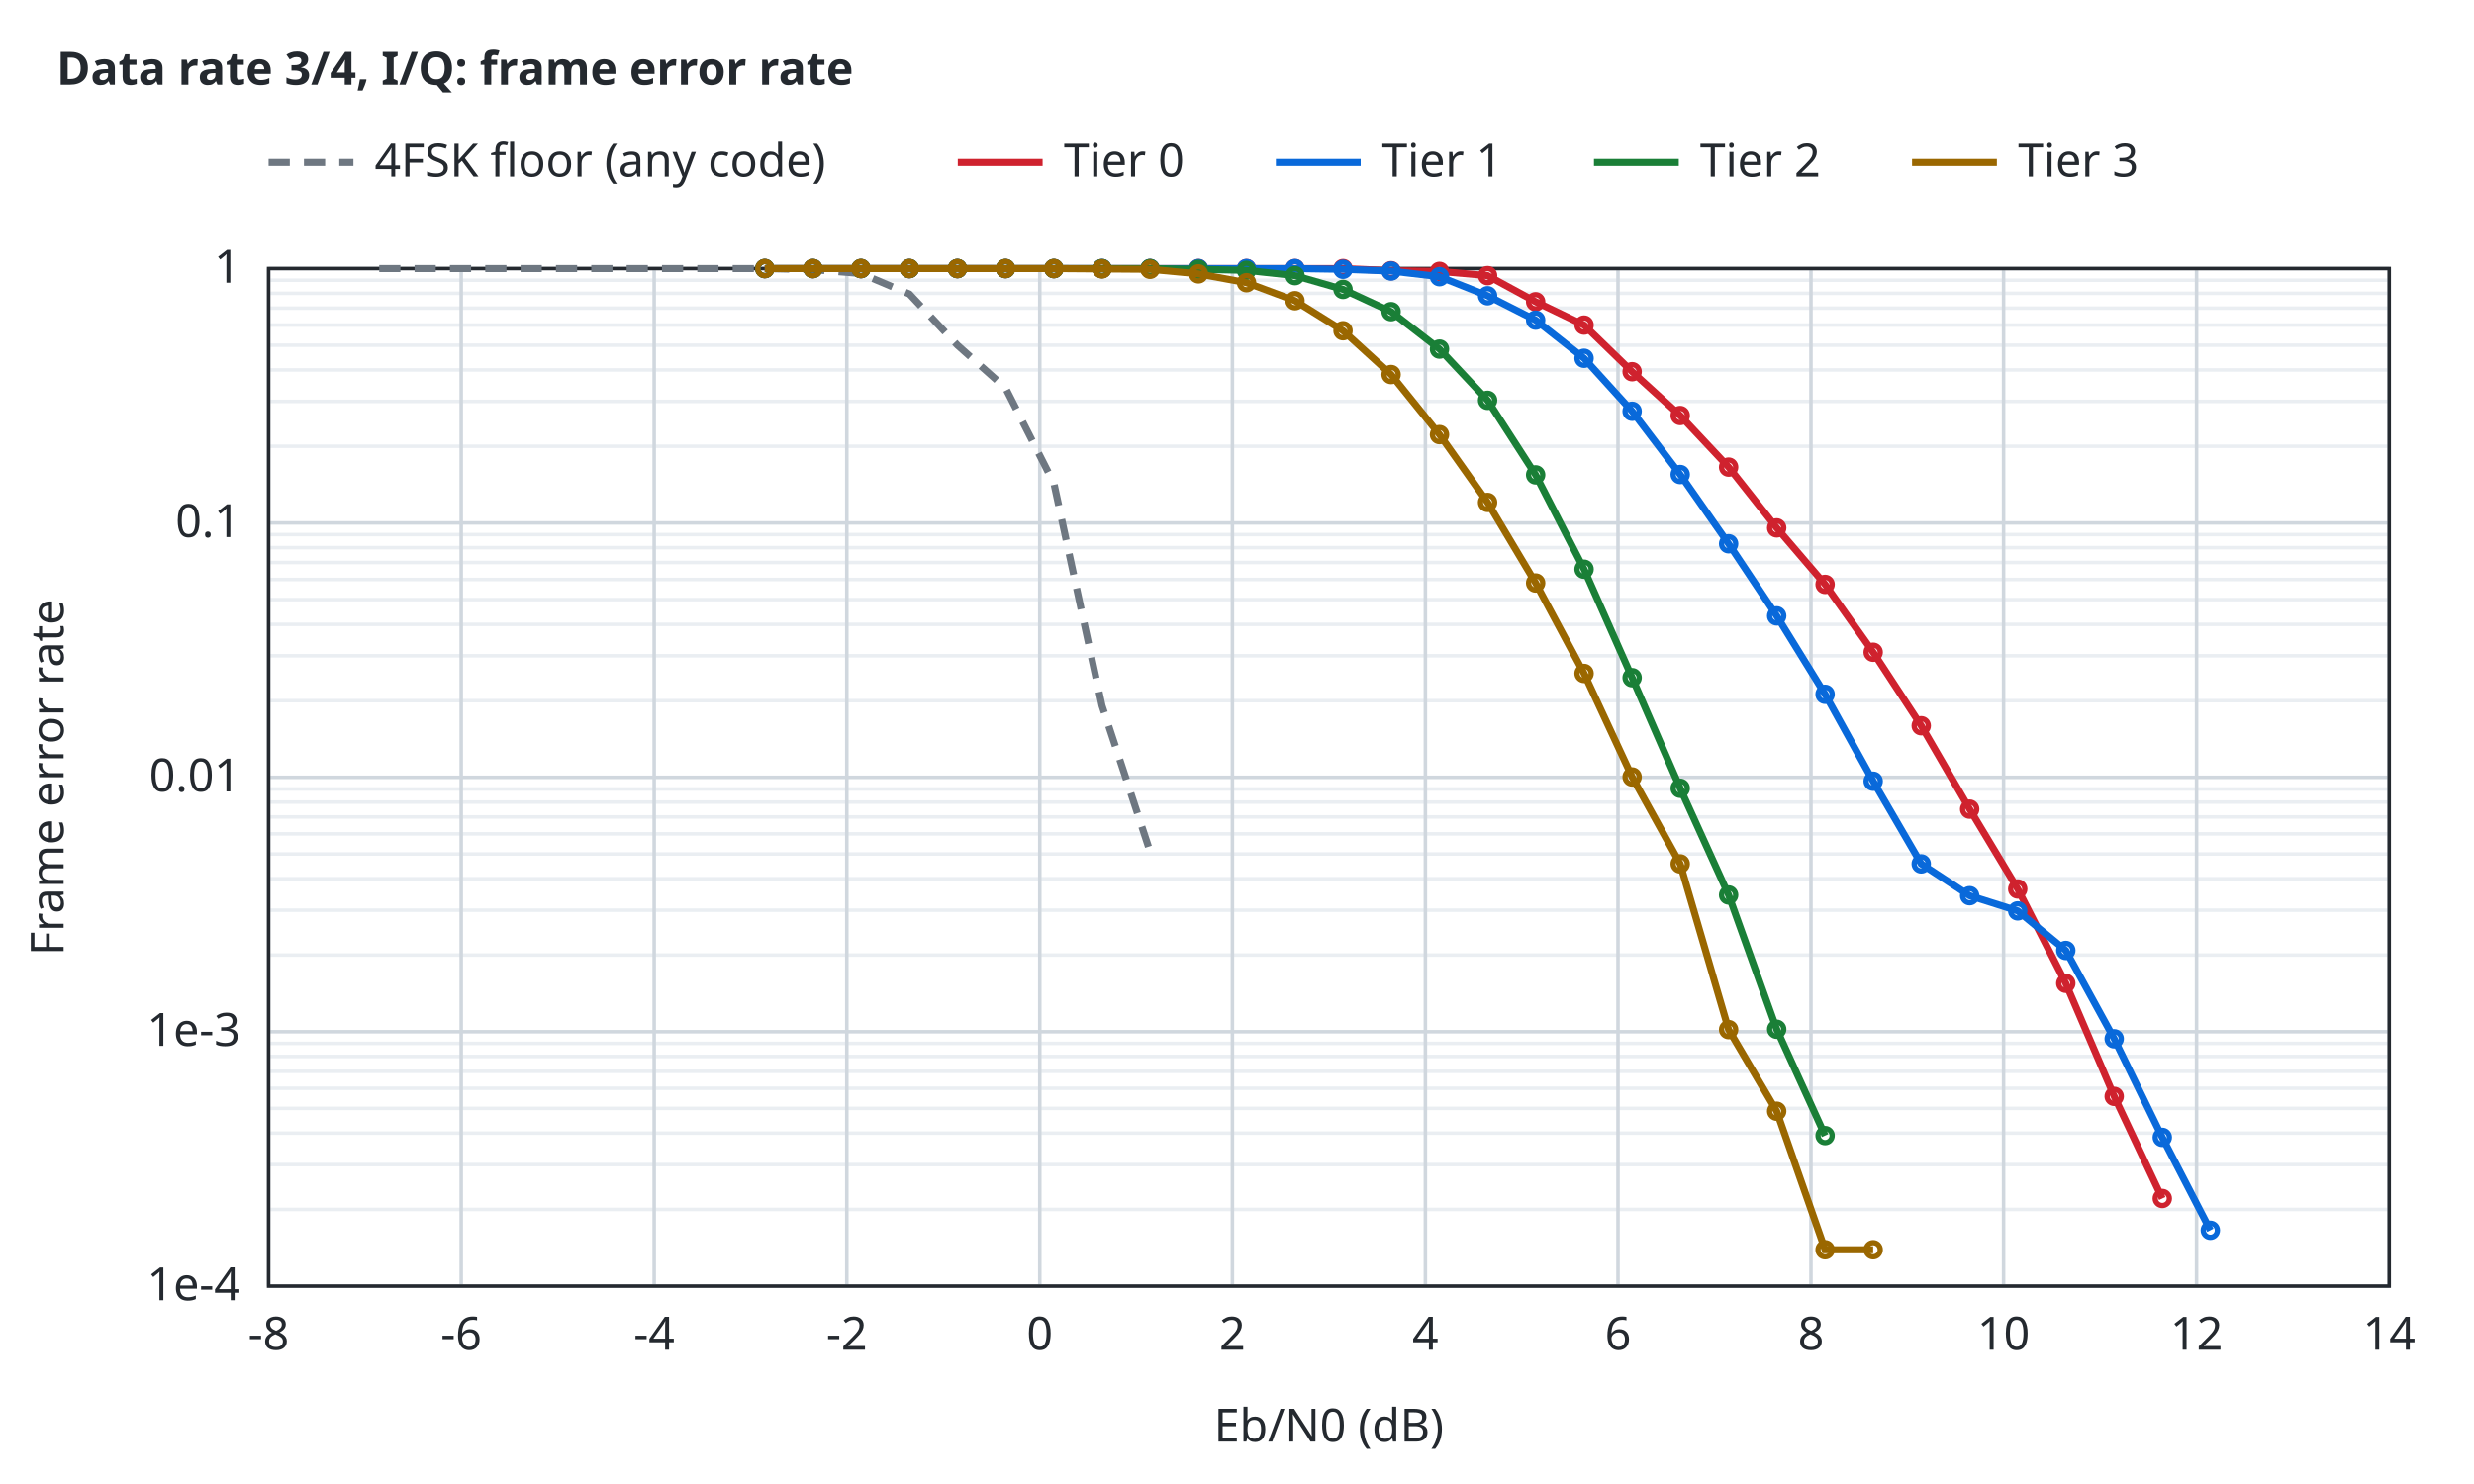
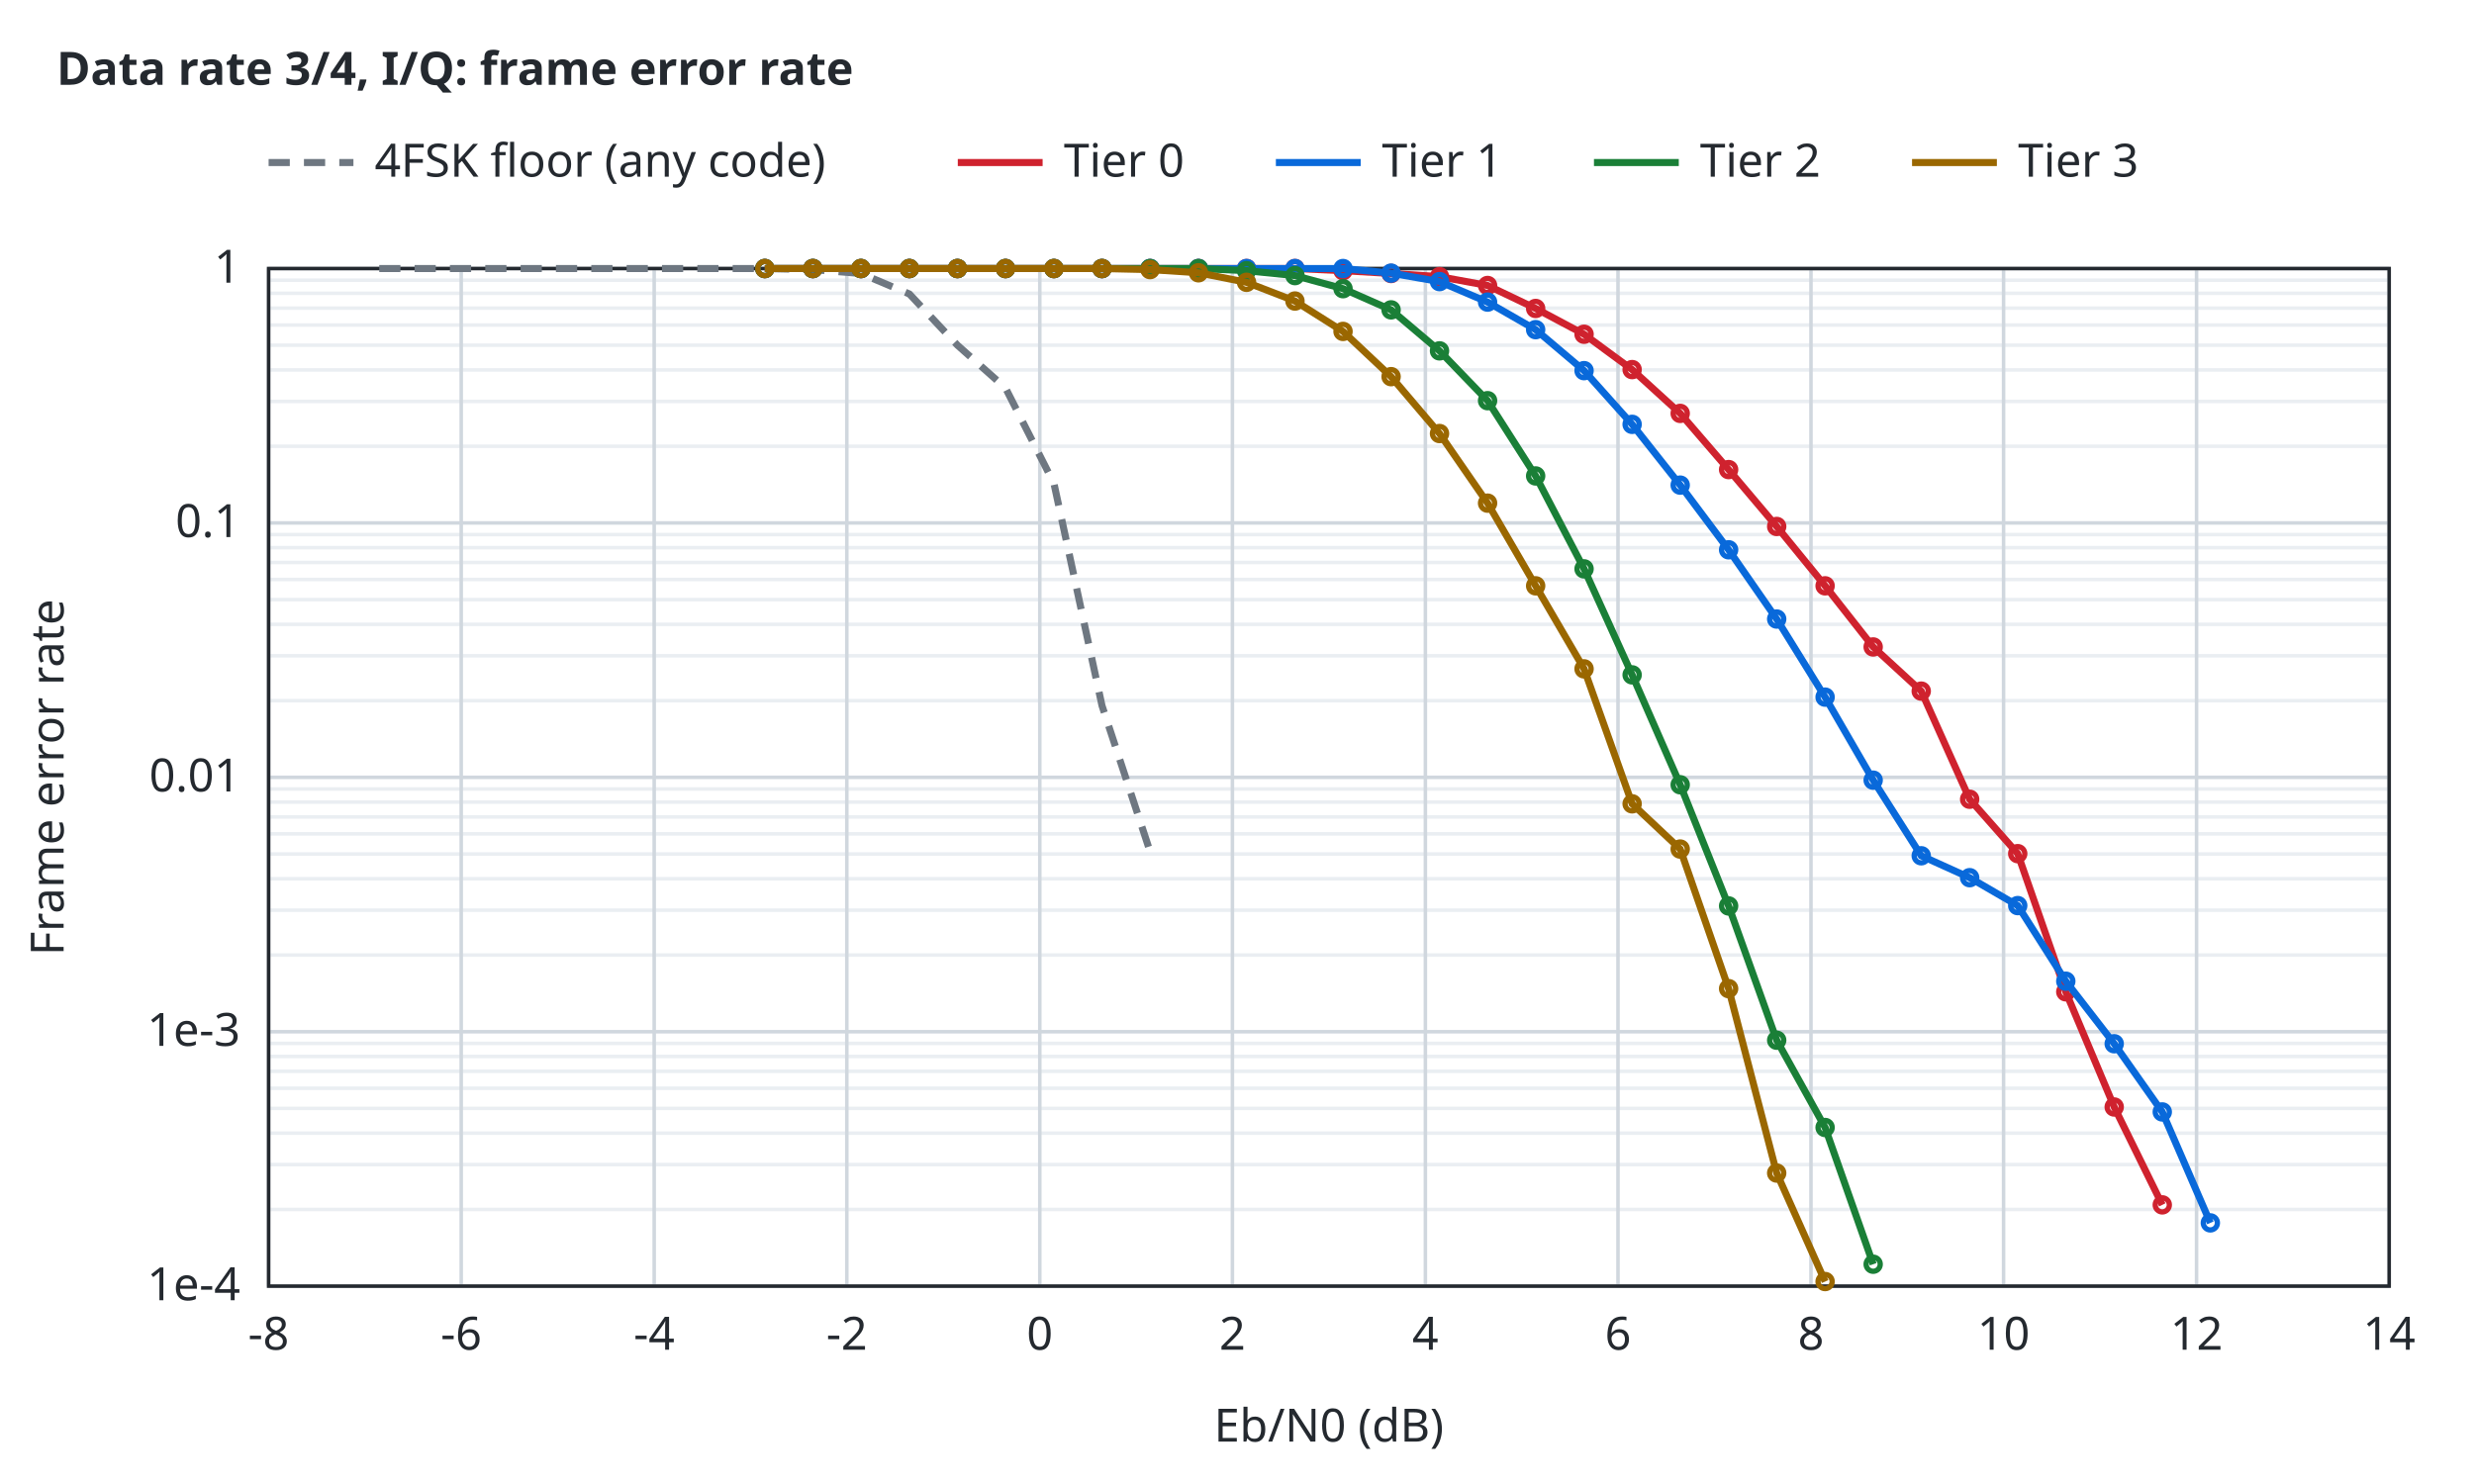
<svg xmlns="http://www.w3.org/2000/svg" width="700" height="420" viewBox="0 0 700 420">
  <style>text{font-family:sans-serif;font-size:13px;fill:#24292f}.t{font-weight:600}.bg{fill:#ffffff}.ax{stroke:#24292f;stroke-width:1;fill:none}.gr{stroke:#d0d7de;stroke-width:1}.mi{stroke:#eaeef2;stroke-width:1}.r0{stroke:#6e7781}.r1{stroke:#bc4c00}.r2{stroke:#8250df}.r3{stroke:#1b7c83}.r4{stroke:#9a6700}.s1{stroke:#cf222e}.s2{stroke:#0969da}.s3{stroke:#1a7f37}.s4{stroke:#9a6700}.q0{fill:#6e7781}.q1{fill:#bc4c00}.q2{fill:#8250df}.f1{fill:#cf222e}.f2{fill:#0969da}.f3{fill:#1a7f37}.f4{fill:#9a6700}.l{fill:none;stroke-width:2}.p{fill:none;stroke-width:1.5}.e{fill:none;stroke-width:1;stroke-opacity:.25}@media (prefers-color-scheme:dark){text{fill:#e6edf3}.bg{fill:#0d1117}.ax{stroke:#8b949e}.gr{stroke:#30363d}.mi{stroke:#21262d}.r0{stroke:#8b949e}.r1{stroke:#f0883e}.r2{stroke:#d2a8ff}.r3{stroke:#39c5cf}.r4{stroke:#d29922}.s1{stroke:#ff7b72}.s2{stroke:#58a6ff}.s3{stroke:#3fb950}.s4{stroke:#d29922}.q0{fill:#8b949e}.q1{fill:#f0883e}.q2{fill:#d2a8ff}.f1{fill:#ff7b72}.f2{fill:#58a6ff}.f3{fill:#3fb950}.f4{fill:#d29922}}</style>
  <rect class="bg" width="100%" height="100%" />
  <text class="t" x="16" y="24">Data rate 3/4, I/Q: frame error rate</text>
  <line class="mi" x1="76.0" y1="342.3" x2="676.0" y2="342.3" />
  <line class="mi" x1="76.0" y1="329.6" x2="676.0" y2="329.6" />
  <line class="mi" x1="76.0" y1="320.7" x2="676.0" y2="320.7" />
  <line class="mi" x1="76.0" y1="313.7" x2="676.0" y2="313.7" />
  <line class="mi" x1="76.0" y1="308.0" x2="676.0" y2="308.0" />
  <line class="mi" x1="76.0" y1="303.2" x2="676.0" y2="303.2" />
  <line class="mi" x1="76.0" y1="299.0" x2="676.0" y2="299.0" />
  <line class="mi" x1="76.0" y1="295.3" x2="676.0" y2="295.3" />
  <line class="mi" x1="76.0" y1="270.3" x2="676.0" y2="270.3" />
  <line class="mi" x1="76.0" y1="257.6" x2="676.0" y2="257.6" />
  <line class="mi" x1="76.0" y1="248.7" x2="676.0" y2="248.7" />
  <line class="mi" x1="76.0" y1="241.7" x2="676.0" y2="241.7" />
  <line class="mi" x1="76.0" y1="236.0" x2="676.0" y2="236.0" />
  <line class="mi" x1="76.0" y1="231.2" x2="676.0" y2="231.2" />
  <line class="mi" x1="76.0" y1="227.0" x2="676.0" y2="227.0" />
  <line class="mi" x1="76.0" y1="223.3" x2="676.0" y2="223.3" />
  <line class="mi" x1="76.0" y1="198.3" x2="676.0" y2="198.3" />
  <line class="mi" x1="76.0" y1="185.6" x2="676.0" y2="185.6" />
  <line class="mi" x1="76.0" y1="176.7" x2="676.0" y2="176.7" />
  <line class="mi" x1="76.0" y1="169.7" x2="676.0" y2="169.7" />
  <line class="mi" x1="76.0" y1="164.0" x2="676.0" y2="164.0" />
  <line class="mi" x1="76.0" y1="159.2" x2="676.0" y2="159.2" />
  <line class="mi" x1="76.0" y1="155.0" x2="676.0" y2="155.0" />
  <line class="mi" x1="76.0" y1="151.3" x2="676.0" y2="151.3" />
  <line class="mi" x1="76.0" y1="126.3" x2="676.0" y2="126.3" />
  <line class="mi" x1="76.0" y1="113.6" x2="676.0" y2="113.6" />
  <line class="mi" x1="76.0" y1="104.7" x2="676.0" y2="104.7" />
  <line class="mi" x1="76.0" y1="97.7" x2="676.0" y2="97.7" />
  <line class="mi" x1="76.0" y1="92.0" x2="676.0" y2="92.0" />
  <line class="mi" x1="76.0" y1="87.2" x2="676.0" y2="87.2" />
  <line class="mi" x1="76.0" y1="83.0" x2="676.0" y2="83.0" />
  <line class="mi" x1="76.0" y1="79.3" x2="676.0" y2="79.3" />
  <line class="gr" x1="76.0" y1="364.0" x2="76.0" y2="76.0" />
  <text x="76.0" y="382.0" text-anchor="middle">-8</text>
  <line class="gr" x1="130.5" y1="364.0" x2="130.5" y2="76.0" />
  <text x="130.5" y="382.0" text-anchor="middle">-6</text>
  <line class="gr" x1="185.1" y1="364.0" x2="185.1" y2="76.0" />
  <text x="185.1" y="382.0" text-anchor="middle">-4</text>
  <line class="gr" x1="239.6" y1="364.0" x2="239.6" y2="76.0" />
  <text x="239.6" y="382.0" text-anchor="middle">-2</text>
  <line class="gr" x1="294.2" y1="364.0" x2="294.2" y2="76.0" />
  <text x="294.2" y="382.0" text-anchor="middle">0</text>
  <line class="gr" x1="348.7" y1="364.0" x2="348.7" y2="76.0" />
  <text x="348.7" y="382.0" text-anchor="middle">2</text>
  <line class="gr" x1="403.3" y1="364.0" x2="403.3" y2="76.0" />
  <text x="403.3" y="382.0" text-anchor="middle">4</text>
  <line class="gr" x1="457.8" y1="364.0" x2="457.8" y2="76.0" />
  <text x="457.8" y="382.0" text-anchor="middle">6</text>
  <line class="gr" x1="512.4" y1="364.0" x2="512.4" y2="76.0" />
  <text x="512.4" y="382.0" text-anchor="middle">8</text>
  <line class="gr" x1="566.9" y1="364.0" x2="566.9" y2="76.0" />
  <text x="566.9" y="382.0" text-anchor="middle">10</text>
  <line class="gr" x1="621.5" y1="364.0" x2="621.5" y2="76.0" />
  <text x="621.5" y="382.0" text-anchor="middle">12</text>
  <line class="gr" x1="676.0" y1="364.0" x2="676.0" y2="76.0" />
  <text x="676.0" y="382.0" text-anchor="middle">14</text>
  <line class="gr" x1="76.0" y1="364.0" x2="676.0" y2="364.0" />
  <text x="68.0" y="368.0" text-anchor="end">1e-4</text>
  <line class="gr" x1="76.0" y1="292.0" x2="676.0" y2="292.0" />
  <text x="68.0" y="296.0" text-anchor="end">1e-3</text>
  <line class="gr" x1="76.0" y1="220.0" x2="676.0" y2="220.0" />
  <text x="68.0" y="224.0" text-anchor="end">0.01</text>
  <line class="gr" x1="76.0" y1="148.0" x2="676.0" y2="148.0" />
  <text x="68.0" y="152.0" text-anchor="end">0.1</text>
  <line class="gr" x1="76.0" y1="76.0" x2="676.0" y2="76.0" />
  <text x="68.0" y="80.0" text-anchor="end">1</text>
  <rect class="ax" x="76.0" y="76.0" width="600.0" height="288.0" />
  <text x="376.0" y="408.0" text-anchor="middle">Eb/N0 (dB)</text>
  <text x="18" y="220.0" text-anchor="middle" transform="rotate(-90 18 220.0)">Frame error rate</text>
  <path class="l r0" stroke-dasharray="6 4" d="M107.3,76.0 L120.9,76.0 L134.5,76.0 L148.2,76.0 L161.8,76.0 L175.4,76.0 L189.1,76.0 L202.7,76.0 L216.3,76.0 L230.0,76.3 L243.6,77.4 L257.3,83.2 L270.9,97.7 L284.5,109.8 L298.2,136.8 L311.8,199.7 L325.4,241.0" />
-   <path class="l s1" d="M216.4,76.0 L230.0,76.0 L243.6,76.0 L257.3,76.0 L270.9,76.0 L284.5,76.0 L298.2,76.0 L311.8,76.0 L325.4,76.0 L339.1,76.0 L352.7,76.0 L366.4,76.0 L380.0,76.0 L393.6,76.6 L407.3,76.8 L420.9,78.0 L434.5,85.4 L448.2,92.0 L461.8,105.2 L475.4,117.6 L489.1,132.2 L502.7,149.4 L516.4,165.4 L530.0,184.6 L543.6,205.4 L557.3,229.0 L570.9,251.6 L584.5,278.3 L598.2,310.3 L611.8,339.2" />
+   <path class="l s1" d="M216.4,76.0 L230.0,76.0 L243.6,76.0 L257.3,76.0 L270.9,76.0 L284.5,76.0 L298.2,76.0 L311.8,76.0 L325.4,76.0 L339.1,76.0 L352.7,76.0 L366.4,76.0 L380.0,76.6 L393.6,77.4 L407.3,78.3 L420.9,80.8 L434.5,87.3 L448.2,94.6 L461.8,104.6 L475.4,117.0 L489.1,132.9 L502.7,149.0 L516.4,165.8 L530.0,183.1 L543.6,195.6 L557.3,226.2 L570.9,241.6 L584.5,280.7 L598.2,313.3 L611.8,341.0" />
  <circle class="p s1" cx="216.4" cy="76.0" r="2" />
  <circle class="p s1" cx="230.0" cy="76.0" r="2" />
  <circle class="p s1" cx="243.6" cy="76.0" r="2" />
  <circle class="p s1" cx="257.3" cy="76.0" r="2" />
  <circle class="p s1" cx="270.9" cy="76.0" r="2" />
  <circle class="p s1" cx="284.5" cy="76.0" r="2" />
  <circle class="p s1" cx="298.2" cy="76.0" r="2" />
  <circle class="p s1" cx="311.8" cy="76.0" r="2" />
  <circle class="p s1" cx="325.4" cy="76.0" r="2" />
  <circle class="p s1" cx="339.1" cy="76.0" r="2" />
  <circle class="p s1" cx="352.7" cy="76.0" r="2" />
  <circle class="p s1" cx="366.4" cy="76.0" r="2" />
-   <circle class="p s1" cx="380.0" cy="76.0" r="2" />
-   <circle class="p s1" cx="393.6" cy="76.6" r="2" />
-   <circle class="p s1" cx="407.3" cy="76.8" r="2" />
-   <circle class="p s1" cx="420.9" cy="78.0" r="2" />
-   <circle class="p s1" cx="434.5" cy="85.4" r="2" />
-   <circle class="p s1" cx="448.2" cy="92.0" r="2" />
-   <circle class="p s1" cx="461.8" cy="105.2" r="2" />
-   <circle class="p s1" cx="475.4" cy="117.6" r="2" />
-   <circle class="p s1" cx="489.1" cy="132.2" r="2" />
-   <circle class="p s1" cx="502.7" cy="149.4" r="2" />
-   <circle class="p s1" cx="516.4" cy="165.4" r="2" />
-   <circle class="p s1" cx="530.0" cy="184.6" r="2" />
-   <circle class="p s1" cx="543.6" cy="205.4" r="2" />
-   <circle class="p s1" cx="557.3" cy="229.0" r="2" />
-   <circle class="p s1" cx="570.9" cy="251.6" r="2" />
-   <circle class="p s1" cx="584.5" cy="278.3" r="2" />
-   <circle class="p s1" cx="598.2" cy="310.3" r="2" />
-   <circle class="p s1" cx="611.8" cy="339.2" r="2" />
-   <path class="l s2" d="M216.4,76.0 L230.0,76.0 L243.6,76.0 L257.3,76.0 L270.9,76.0 L284.5,76.0 L298.2,76.0 L311.8,76.0 L325.4,76.0 L339.1,76.0 L352.7,76.0 L366.4,76.0 L380.0,76.2 L393.6,76.7 L407.3,78.3 L420.9,83.7 L434.5,90.6 L448.2,101.4 L461.8,116.4 L475.4,134.3 L489.1,153.9 L502.7,174.3 L516.4,196.5 L530.0,221.1 L543.6,244.5 L557.3,253.5 L570.9,257.8 L584.5,269.0 L598.2,294.0 L611.8,321.9 L625.4,348.2" />
+   <circle class="p s1" cx="380.0" cy="76.6" r="2" />
+   <circle class="p s1" cx="393.6" cy="77.4" r="2" />
+   <circle class="p s1" cx="407.3" cy="78.3" r="2" />
+   <circle class="p s1" cx="420.9" cy="80.8" r="2" />
+   <circle class="p s1" cx="434.5" cy="87.3" r="2" />
+   <circle class="p s1" cx="448.2" cy="94.6" r="2" />
+   <circle class="p s1" cx="461.8" cy="104.6" r="2" />
+   <circle class="p s1" cx="475.4" cy="117.0" r="2" />
+   <circle class="p s1" cx="489.1" cy="132.9" r="2" />
+   <circle class="p s1" cx="502.7" cy="149.0" r="2" />
+   <circle class="p s1" cx="516.4" cy="165.8" r="2" />
+   <circle class="p s1" cx="530.0" cy="183.1" r="2" />
+   <circle class="p s1" cx="543.6" cy="195.6" r="2" />
+   <circle class="p s1" cx="557.3" cy="226.2" r="2" />
+   <circle class="p s1" cx="570.9" cy="241.6" r="2" />
+   <circle class="p s1" cx="584.5" cy="280.7" r="2" />
+   <circle class="p s1" cx="598.2" cy="313.3" r="2" />
+   <circle class="p s1" cx="611.8" cy="341.0" r="2" />
+   <path class="l s2" d="M216.4,76.0 L230.0,76.0 L243.6,76.0 L257.3,76.0 L270.9,76.0 L284.5,76.0 L298.2,76.0 L311.8,76.0 L325.4,76.0 L339.1,76.0 L352.7,76.0 L366.4,76.0 L380.0,76.0 L393.6,77.3 L407.3,79.7 L420.9,85.5 L434.5,93.3 L448.2,104.9 L461.8,120.1 L475.4,137.3 L489.1,155.6 L502.7,175.2 L516.4,197.3 L530.0,220.8 L543.6,242.2 L557.3,248.4 L570.9,256.3 L584.5,277.7 L598.2,295.4 L611.8,314.7 L625.4,346.1" />
  <circle class="p s2" cx="216.4" cy="76.0" r="2" />
  <circle class="p s2" cx="230.0" cy="76.0" r="2" />
  <circle class="p s2" cx="243.6" cy="76.0" r="2" />
  <circle class="p s2" cx="257.3" cy="76.0" r="2" />
  <circle class="p s2" cx="270.9" cy="76.0" r="2" />
  <circle class="p s2" cx="284.5" cy="76.0" r="2" />
  <circle class="p s2" cx="298.2" cy="76.0" r="2" />
  <circle class="p s2" cx="311.8" cy="76.0" r="2" />
  <circle class="p s2" cx="325.4" cy="76.0" r="2" />
  <circle class="p s2" cx="339.1" cy="76.0" r="2" />
  <circle class="p s2" cx="352.7" cy="76.0" r="2" />
  <circle class="p s2" cx="366.4" cy="76.0" r="2" />
-   <circle class="p s2" cx="380.0" cy="76.2" r="2" />
-   <circle class="p s2" cx="393.6" cy="76.7" r="2" />
-   <circle class="p s2" cx="407.3" cy="78.3" r="2" />
-   <circle class="p s2" cx="420.9" cy="83.7" r="2" />
-   <circle class="p s2" cx="434.5" cy="90.6" r="2" />
-   <circle class="p s2" cx="448.2" cy="101.4" r="2" />
-   <circle class="p s2" cx="461.8" cy="116.4" r="2" />
-   <circle class="p s2" cx="475.4" cy="134.3" r="2" />
-   <circle class="p s2" cx="489.1" cy="153.9" r="2" />
-   <circle class="p s2" cx="502.7" cy="174.3" r="2" />
-   <circle class="p s2" cx="516.4" cy="196.5" r="2" />
-   <circle class="p s2" cx="530.0" cy="221.1" r="2" />
-   <circle class="p s2" cx="543.6" cy="244.5" r="2" />
-   <circle class="p s2" cx="557.3" cy="253.5" r="2" />
-   <circle class="p s2" cx="570.9" cy="257.8" r="2" />
-   <circle class="p s2" cx="584.5" cy="269.0" r="2" />
-   <circle class="p s2" cx="598.2" cy="294.0" r="2" />
-   <circle class="p s2" cx="611.8" cy="321.9" r="2" />
-   <circle class="p s2" cx="625.4" cy="348.2" r="2" />
-   <path class="l s3" d="M216.4,76.0 L230.0,76.0 L243.6,76.0 L257.3,76.0 L270.9,76.0 L284.5,76.0 L298.2,76.0 L311.8,76.0 L325.4,76.0 L339.1,76.2 L352.7,76.5 L366.4,78.0 L380.0,81.9 L393.6,88.2 L407.3,98.8 L420.9,113.3 L434.5,134.4 L448.2,161.1 L461.8,191.8 L475.4,223.1 L489.1,253.3 L502.7,291.3 L516.4,321.4" />
+   <circle class="p s2" cx="380.0" cy="76.0" r="2" />
+   <circle class="p s2" cx="393.6" cy="77.3" r="2" />
+   <circle class="p s2" cx="407.3" cy="79.7" r="2" />
+   <circle class="p s2" cx="420.9" cy="85.5" r="2" />
+   <circle class="p s2" cx="434.5" cy="93.3" r="2" />
+   <circle class="p s2" cx="448.2" cy="104.9" r="2" />
+   <circle class="p s2" cx="461.8" cy="120.1" r="2" />
+   <circle class="p s2" cx="475.4" cy="137.3" r="2" />
+   <circle class="p s2" cx="489.1" cy="155.6" r="2" />
+   <circle class="p s2" cx="502.7" cy="175.2" r="2" />
+   <circle class="p s2" cx="516.4" cy="197.3" r="2" />
+   <circle class="p s2" cx="530.0" cy="220.8" r="2" />
+   <circle class="p s2" cx="543.6" cy="242.2" r="2" />
+   <circle class="p s2" cx="557.3" cy="248.4" r="2" />
+   <circle class="p s2" cx="570.9" cy="256.3" r="2" />
+   <circle class="p s2" cx="584.5" cy="277.7" r="2" />
+   <circle class="p s2" cx="598.2" cy="295.4" r="2" />
+   <circle class="p s2" cx="611.8" cy="314.7" r="2" />
+   <circle class="p s2" cx="625.4" cy="346.1" r="2" />
+   <path class="l s3" d="M216.4,76.0 L230.0,76.0 L243.6,76.0 L257.3,76.0 L270.9,76.0 L284.5,76.0 L298.2,76.0 L311.8,76.0 L325.4,76.0 L339.1,76.0 L352.7,76.6 L366.4,78.0 L380.0,81.7 L393.6,87.7 L407.3,99.3 L420.9,113.4 L434.5,134.7 L448.2,161.0 L461.8,191.0 L475.4,222.1 L489.1,256.4 L502.7,294.4 L516.4,319.1 L530.0,357.8" />
  <circle class="p s3" cx="216.4" cy="76.0" r="2" />
  <circle class="p s3" cx="230.0" cy="76.0" r="2" />
  <circle class="p s3" cx="243.6" cy="76.0" r="2" />
  <circle class="p s3" cx="257.3" cy="76.0" r="2" />
  <circle class="p s3" cx="270.9" cy="76.0" r="2" />
  <circle class="p s3" cx="284.5" cy="76.0" r="2" />
  <circle class="p s3" cx="298.2" cy="76.0" r="2" />
  <circle class="p s3" cx="311.8" cy="76.0" r="2" />
  <circle class="p s3" cx="325.4" cy="76.0" r="2" />
-   <circle class="p s3" cx="339.1" cy="76.2" r="2" />
-   <circle class="p s3" cx="352.7" cy="76.5" r="2" />
+   <circle class="p s3" cx="339.1" cy="76.0" r="2" />
+   <circle class="p s3" cx="352.7" cy="76.6" r="2" />
  <circle class="p s3" cx="366.4" cy="78.0" r="2" />
-   <circle class="p s3" cx="380.0" cy="81.9" r="2" />
-   <circle class="p s3" cx="393.6" cy="88.2" r="2" />
-   <circle class="p s3" cx="407.3" cy="98.8" r="2" />
-   <circle class="p s3" cx="420.9" cy="113.3" r="2" />
-   <circle class="p s3" cx="434.5" cy="134.4" r="2" />
-   <circle class="p s3" cx="448.2" cy="161.1" r="2" />
-   <circle class="p s3" cx="461.8" cy="191.8" r="2" />
-   <circle class="p s3" cx="475.4" cy="223.1" r="2" />
-   <circle class="p s3" cx="489.1" cy="253.3" r="2" />
-   <circle class="p s3" cx="502.7" cy="291.3" r="2" />
-   <circle class="p s3" cx="516.4" cy="321.4" r="2" />
-   <path class="l s4" d="M216.4,76.0 L230.0,76.0 L243.6,76.0 L257.3,76.0 L270.9,76.0 L284.5,76.0 L298.2,76.0 L311.8,76.1 L325.4,76.2 L339.1,77.5 L352.7,80.0 L366.4,85.1 L380.0,93.6 L393.6,106.0 L407.3,123.0 L420.9,142.2 L434.5,165.0 L448.2,190.6 L461.8,219.9 L475.4,244.5 L489.1,291.4 L502.7,314.5 L516.4,353.7 L530.0,353.7" />
+   <circle class="p s3" cx="380.0" cy="81.7" r="2" />
+   <circle class="p s3" cx="393.6" cy="87.7" r="2" />
+   <circle class="p s3" cx="407.3" cy="99.3" r="2" />
+   <circle class="p s3" cx="420.9" cy="113.4" r="2" />
+   <circle class="p s3" cx="434.5" cy="134.7" r="2" />
+   <circle class="p s3" cx="448.2" cy="161.0" r="2" />
+   <circle class="p s3" cx="461.8" cy="191.0" r="2" />
+   <circle class="p s3" cx="475.4" cy="222.1" r="2" />
+   <circle class="p s3" cx="489.1" cy="256.4" r="2" />
+   <circle class="p s3" cx="502.7" cy="294.4" r="2" />
+   <circle class="p s3" cx="516.4" cy="319.1" r="2" />
+   <circle class="p s3" cx="530.0" cy="357.8" r="2" />
+   <path class="l s4" d="M216.4,76.0 L230.0,76.0 L243.6,76.0 L257.3,76.0 L270.9,76.0 L284.5,76.0 L298.2,76.0 L311.8,76.0 L325.4,76.3 L339.1,77.2 L352.7,79.9 L366.4,85.2 L380.0,93.8 L393.6,106.6 L407.3,122.7 L420.9,142.4 L434.5,165.8 L448.2,189.3 L461.8,227.5 L475.4,240.3 L489.1,279.8 L502.7,332.0 L516.4,362.7" />
  <circle class="p s4" cx="216.4" cy="76.0" r="2" />
  <circle class="p s4" cx="230.0" cy="76.0" r="2" />
  <circle class="p s4" cx="243.6" cy="76.0" r="2" />
  <circle class="p s4" cx="257.3" cy="76.0" r="2" />
  <circle class="p s4" cx="270.9" cy="76.0" r="2" />
  <circle class="p s4" cx="284.5" cy="76.0" r="2" />
  <circle class="p s4" cx="298.2" cy="76.0" r="2" />
-   <circle class="p s4" cx="311.8" cy="76.1" r="2" />
-   <circle class="p s4" cx="325.4" cy="76.2" r="2" />
-   <circle class="p s4" cx="339.1" cy="77.5" r="2" />
-   <circle class="p s4" cx="352.7" cy="80.0" r="2" />
-   <circle class="p s4" cx="366.4" cy="85.1" r="2" />
-   <circle class="p s4" cx="380.0" cy="93.6" r="2" />
-   <circle class="p s4" cx="393.6" cy="106.0" r="2" />
-   <circle class="p s4" cx="407.3" cy="123.0" r="2" />
-   <circle class="p s4" cx="420.9" cy="142.2" r="2" />
-   <circle class="p s4" cx="434.5" cy="165.0" r="2" />
-   <circle class="p s4" cx="448.2" cy="190.6" r="2" />
-   <circle class="p s4" cx="461.8" cy="219.9" r="2" />
-   <circle class="p s4" cx="475.4" cy="244.5" r="2" />
-   <circle class="p s4" cx="489.1" cy="291.4" r="2" />
-   <circle class="p s4" cx="502.7" cy="314.5" r="2" />
-   <circle class="p s4" cx="516.4" cy="353.7" r="2" />
-   <circle class="p s4" cx="530.0" cy="353.7" r="2" />
+   <circle class="p s4" cx="311.8" cy="76.0" r="2" />
+   <circle class="p s4" cx="325.4" cy="76.3" r="2" />
+   <circle class="p s4" cx="339.1" cy="77.2" r="2" />
+   <circle class="p s4" cx="352.7" cy="79.9" r="2" />
+   <circle class="p s4" cx="366.4" cy="85.2" r="2" />
+   <circle class="p s4" cx="380.0" cy="93.8" r="2" />
+   <circle class="p s4" cx="393.6" cy="106.6" r="2" />
+   <circle class="p s4" cx="407.3" cy="122.7" r="2" />
+   <circle class="p s4" cx="420.9" cy="142.4" r="2" />
+   <circle class="p s4" cx="434.5" cy="165.8" r="2" />
+   <circle class="p s4" cx="448.2" cy="189.3" r="2" />
+   <circle class="p s4" cx="461.8" cy="227.5" r="2" />
+   <circle class="p s4" cx="475.4" cy="240.3" r="2" />
+   <circle class="p s4" cx="489.1" cy="279.8" r="2" />
+   <circle class="p s4" cx="502.7" cy="332.0" r="2" />
+   <circle class="p s4" cx="516.4" cy="362.7" r="2" />
  <line class="l r0" stroke-dasharray="6 4" x1="76.0" y1="46.0" x2="100.0" y2="46.0" />
  <text x="106.0" y="50.0">4FSK floor (any code)</text>
  <line class="l s1" x1="271.0" y1="46.0" x2="295.0" y2="46.0" />
  <text x="301.0" y="50.0">Tier 0</text>
  <line class="l s2" x1="361.0" y1="46.0" x2="385.0" y2="46.0" />
  <text x="391.0" y="50.0">Tier 1</text>
  <line class="l s3" x1="451.0" y1="46.0" x2="475.0" y2="46.0" />
  <text x="481.0" y="50.0">Tier 2</text>
  <line class="l s4" x1="541.0" y1="46.0" x2="565.0" y2="46.0" />
  <text x="571.0" y="50.0">Tier 3</text>
</svg>
